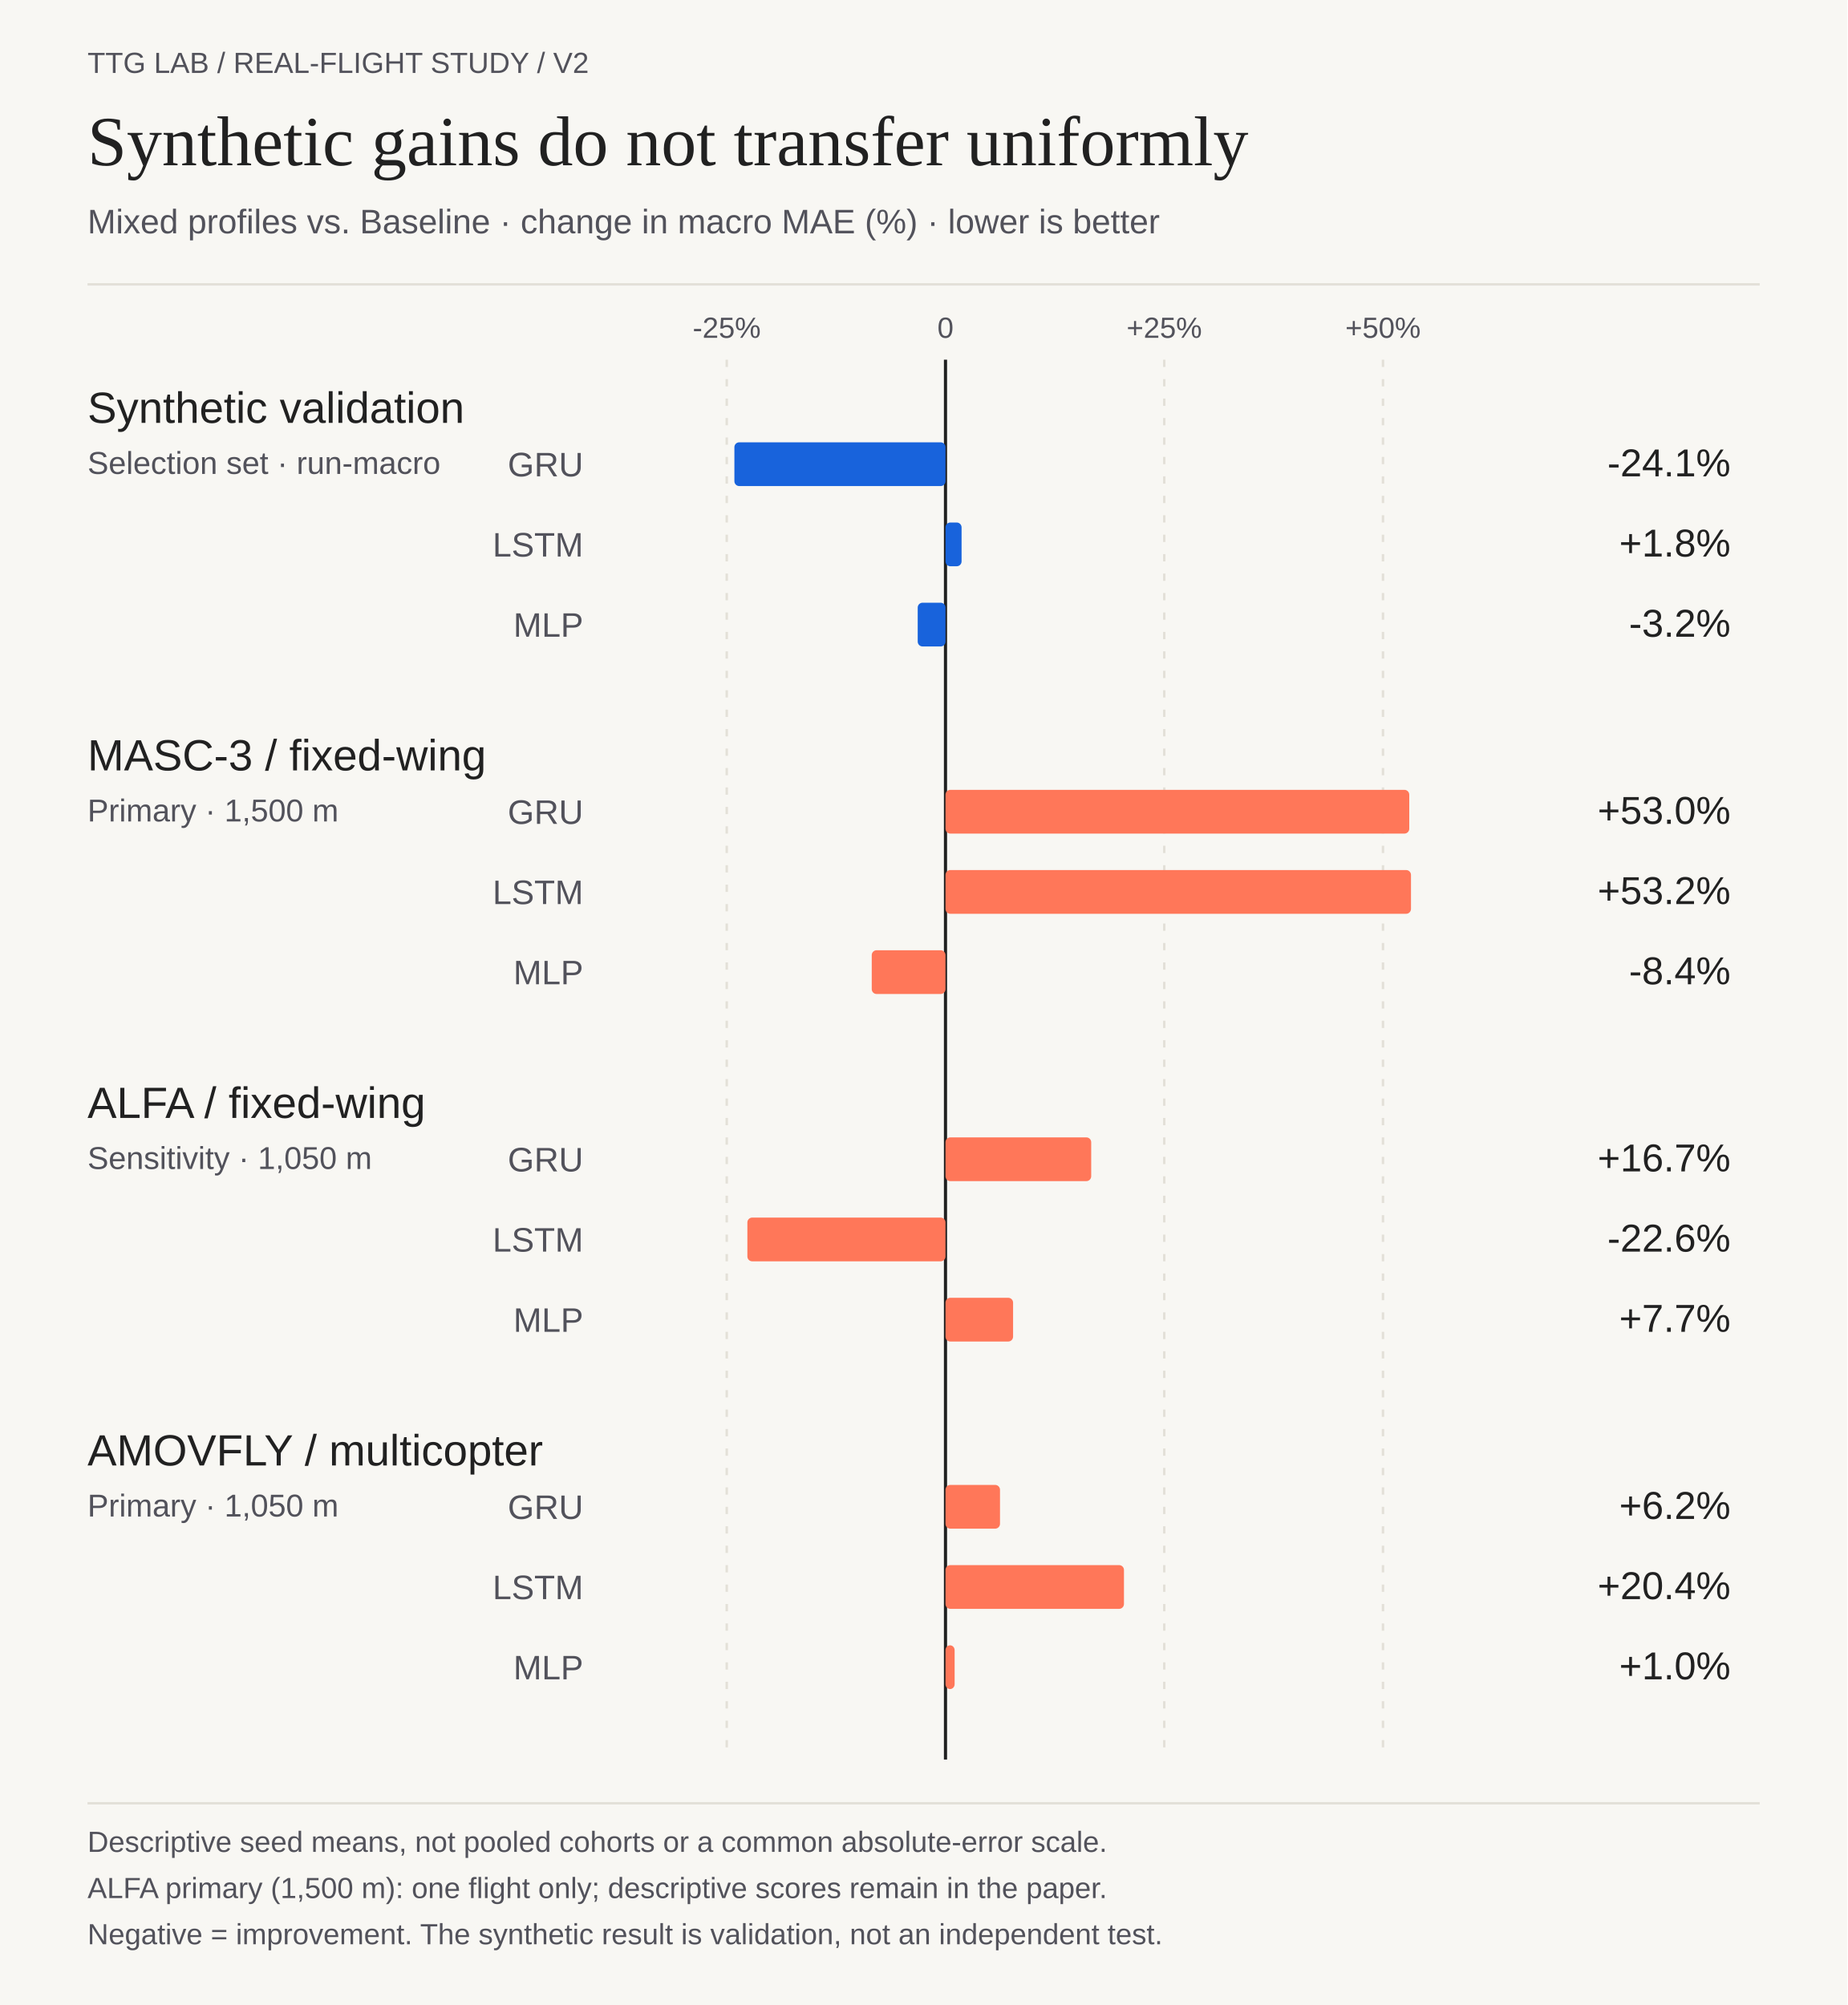
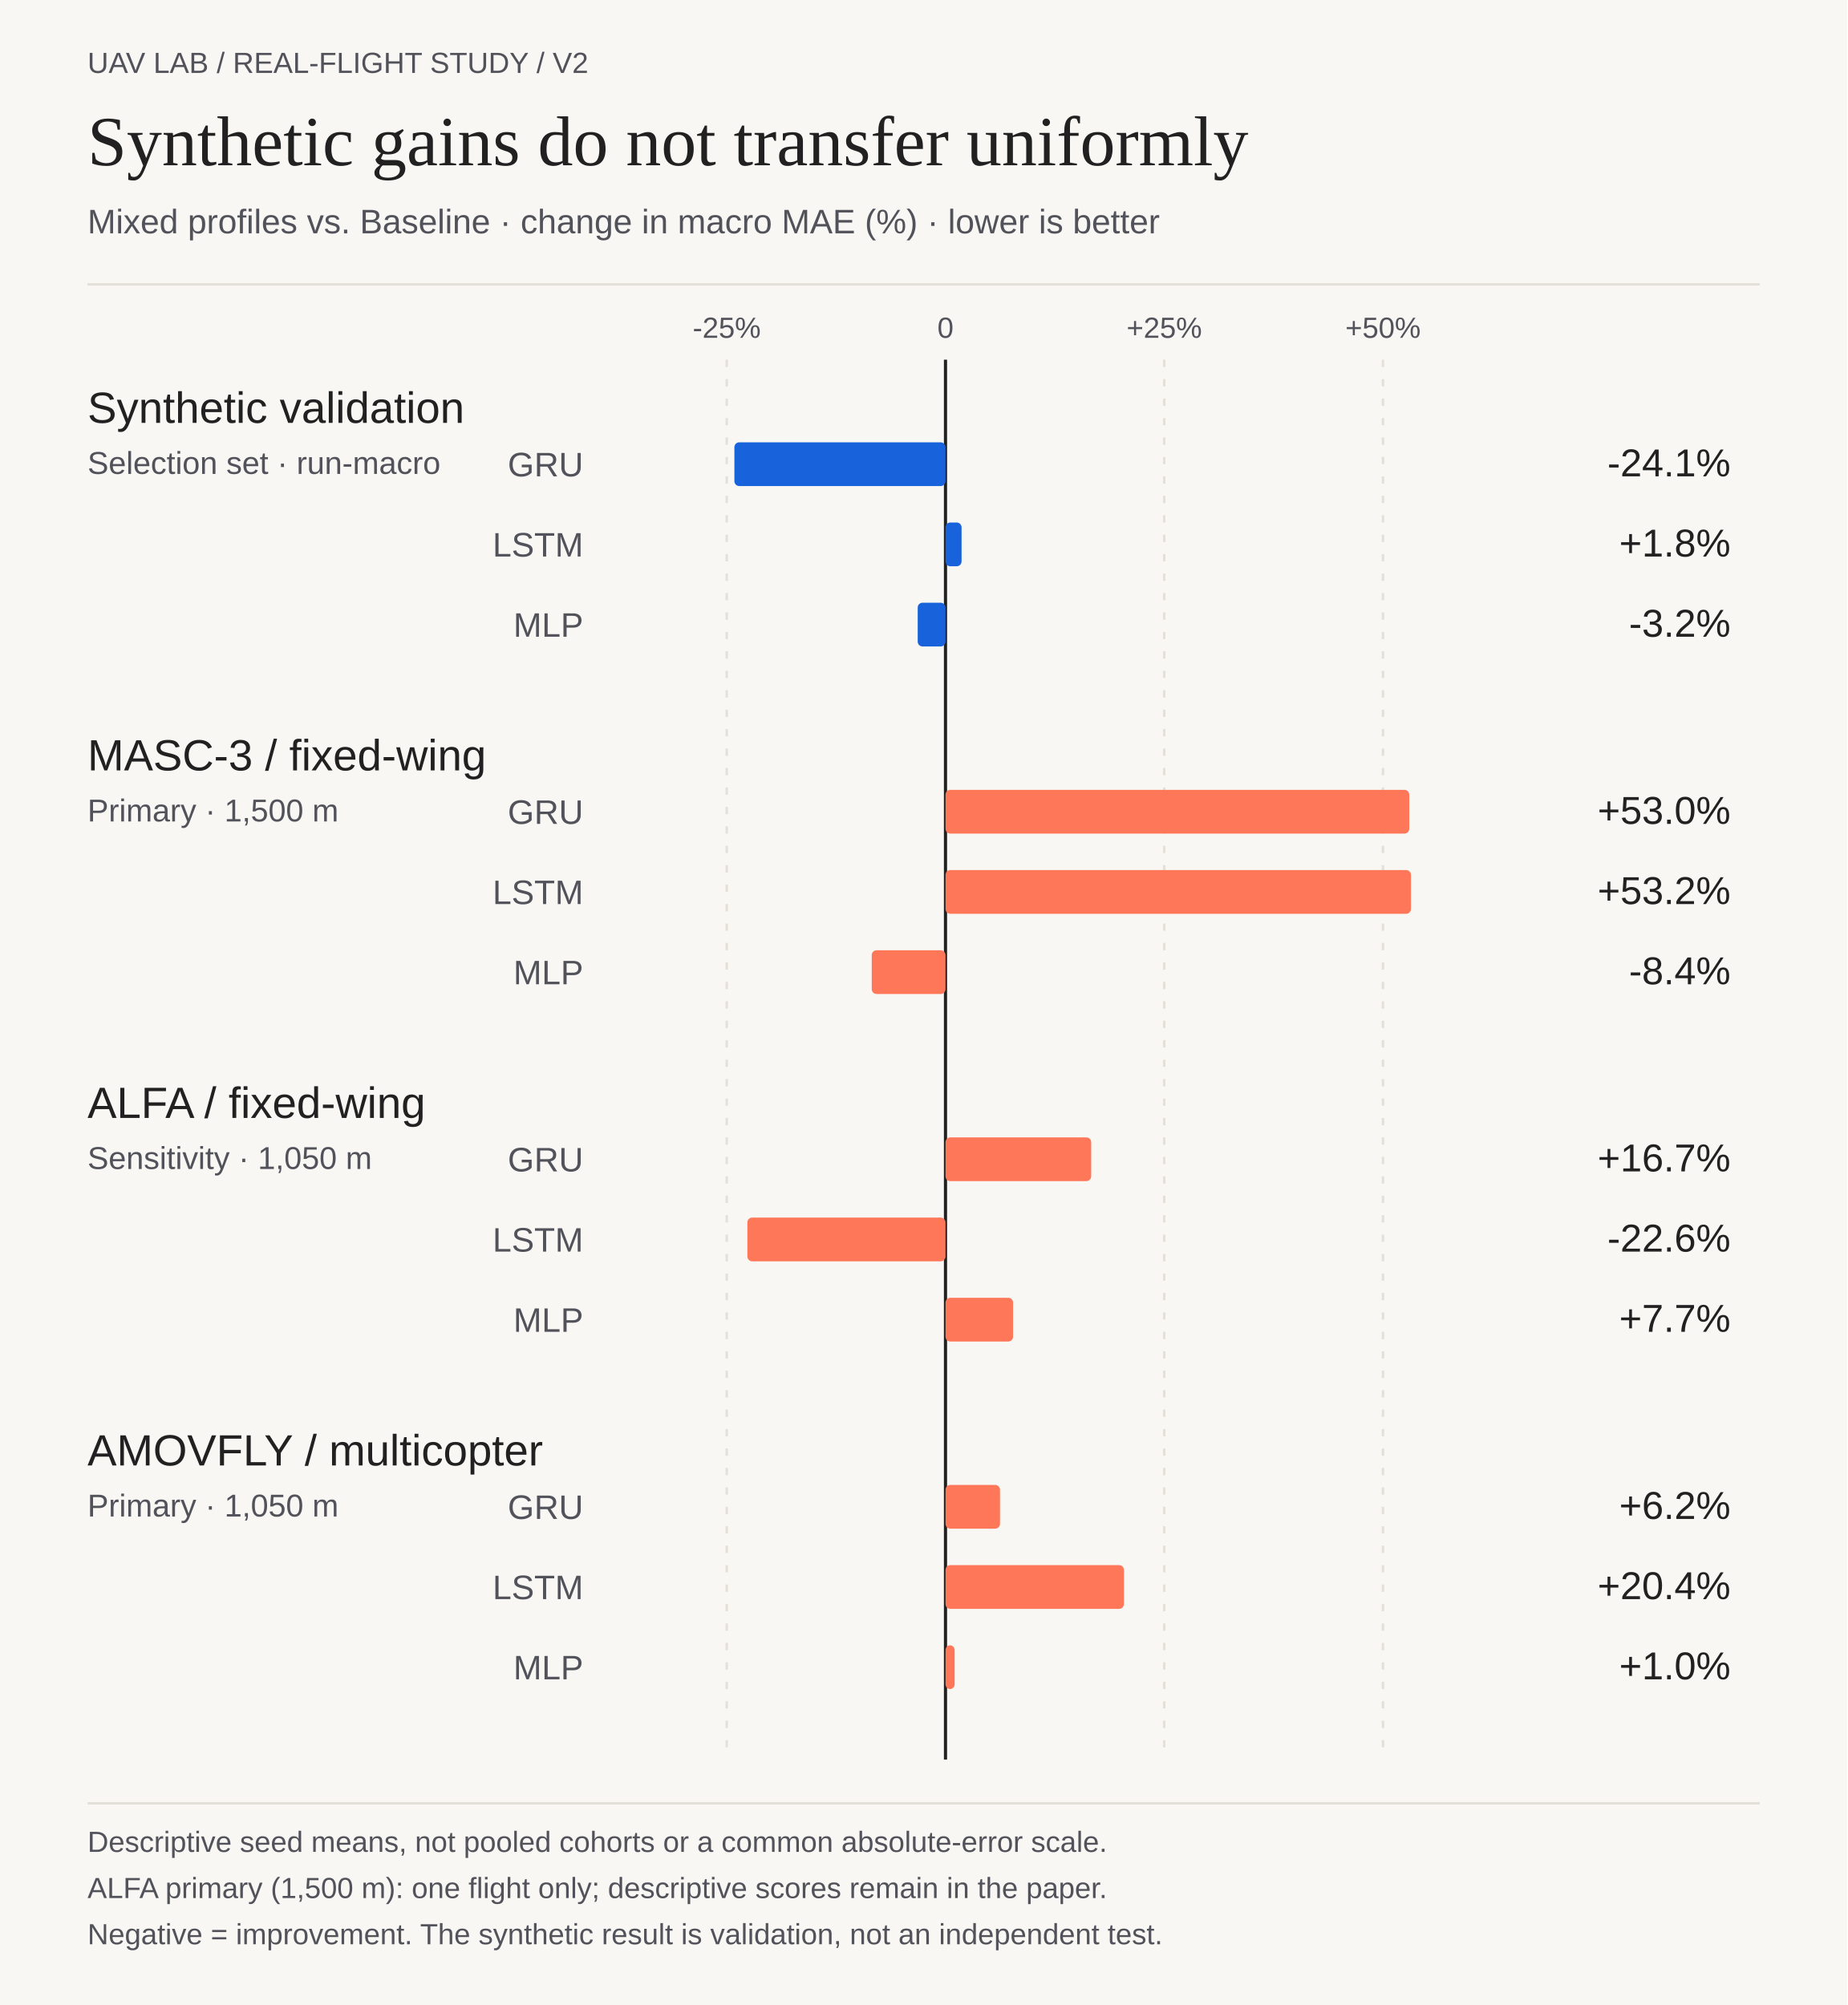
<svg xmlns="http://www.w3.org/2000/svg" width="760" height="825" viewBox="0 0 760 825" role="img" aria-labelledby="title desc">
  <style>text{font-family:Arial,"Apple SD Gothic Neo",sans-serif;font-variant-numeric:tabular-nums} .title{font-family:Georgia,"Times New Roman",serif}</style>
  <rect x="0.00" y="0.00" width="760.00" height="825.00" rx="0" fill="#f8f7f3" />
-   <text x="36.00" y="30.00" font-size="12" fill="#52525b" text-anchor="start" class="">TTG LAB  /  REAL-FLIGHT STUDY  /  V2</text>
+   <text x="36.00" y="30.00" font-size="12" fill="#52525b" text-anchor="start" class="">UAV LAB  /  REAL-FLIGHT STUDY  /  V2</text>
  <text x="36.00" y="68.00" font-size="29" fill="#212121" text-anchor="start" class="title">Synthetic gains do not transfer uniformly</text>
  <text x="36.00" y="96.00" font-size="14" fill="#52525b" text-anchor="start" class="">Mixed profiles vs. Baseline · change in macro MAE (%) · lower is better</text>
  <line x1="36.00" y1="117.00" x2="724.00" y2="117.00" stroke="#e3e0d8" stroke-width="1" stroke-dasharray="" />
  <line x1="299.00" y1="148.00" x2="299.00" y2="724.00" stroke="#e3e0d8" stroke-width="1" stroke-dasharray="3 5" />
  <text x="299.00" y="139.00" font-size="12" fill="#52525b" text-anchor="middle" class="">-25%</text>
  <line x1="389.00" y1="148.00" x2="389.00" y2="724.00" stroke="#212121" stroke-width="1.3" stroke-dasharray="" />
  <text x="389.00" y="139.00" font-size="12" fill="#52525b" text-anchor="middle" class="">0</text>
  <line x1="479.00" y1="148.00" x2="479.00" y2="724.00" stroke="#e3e0d8" stroke-width="1" stroke-dasharray="3 5" />
  <text x="479.00" y="139.00" font-size="12" fill="#52525b" text-anchor="middle" class="">+25%</text>
  <line x1="569.00" y1="148.00" x2="569.00" y2="724.00" stroke="#e3e0d8" stroke-width="1" stroke-dasharray="3 5" />
  <text x="569.00" y="139.00" font-size="12" fill="#52525b" text-anchor="middle" class="">+50%</text>
  <text x="36.00" y="174.00" font-size="18" fill="#212121" text-anchor="start" class="">Synthetic validation</text>
  <text x="36.00" y="195.00" font-size="13" fill="#52525b" text-anchor="start" class="">Selection set · run-macro</text>
  <text x="240.00" y="196.00" font-size="14" fill="#52525b" text-anchor="end" class="">GRU</text>
  <rect x="302.15" y="182.00" width="86.85" height="18.00" rx="2" fill="#1863dc" />
  <text x="712.00" y="196.00" font-size="16" fill="#212121" text-anchor="end" class="">-24.1%</text>
  <text x="240.00" y="229.00" font-size="14" fill="#52525b" text-anchor="end" class="">LSTM</text>
  <rect x="389.00" y="215.00" width="6.62" height="18.00" rx="2" fill="#1863dc" />
  <text x="712.00" y="229.00" font-size="16" fill="#212121" text-anchor="end" class="">+1.8%</text>
  <text x="240.00" y="262.00" font-size="14" fill="#52525b" text-anchor="end" class="">MLP</text>
  <rect x="377.57" y="248.00" width="11.43" height="18.00" rx="2" fill="#1863dc" />
  <text x="712.00" y="262.00" font-size="16" fill="#212121" text-anchor="end" class="">-3.2%</text>
  <text x="36.00" y="317.00" font-size="18" fill="#212121" text-anchor="start" class="">MASC-3 / fixed-wing</text>
  <text x="36.00" y="338.00" font-size="13" fill="#52525b" text-anchor="start" class="">Primary · 1,500 m</text>
  <text x="240.00" y="339.00" font-size="14" fill="#52525b" text-anchor="end" class="">GRU</text>
  <rect x="389.00" y="325.00" width="190.81" height="18.00" rx="2" fill="#ff7759" />
  <text x="712.00" y="339.00" font-size="16" fill="#212121" text-anchor="end" class="">+53.0%</text>
  <text x="240.00" y="372.00" font-size="14" fill="#52525b" text-anchor="end" class="">LSTM</text>
  <rect x="389.00" y="358.00" width="191.52" height="18.00" rx="2" fill="#ff7759" />
  <text x="712.00" y="372.00" font-size="16" fill="#212121" text-anchor="end" class="">+53.2%</text>
  <text x="240.00" y="405.00" font-size="14" fill="#52525b" text-anchor="end" class="">MLP</text>
  <rect x="358.66" y="391.00" width="30.34" height="18.00" rx="2" fill="#ff7759" />
  <text x="712.00" y="405.00" font-size="16" fill="#212121" text-anchor="end" class="">-8.4%</text>
  <text x="36.00" y="460.00" font-size="18" fill="#212121" text-anchor="start" class="">ALFA / fixed-wing</text>
  <text x="36.00" y="481.00" font-size="13" fill="#52525b" text-anchor="start" class="">Sensitivity · 1,050 m</text>
  <text x="240.00" y="482.00" font-size="14" fill="#52525b" text-anchor="end" class="">GRU</text>
  <rect x="389.00" y="468.00" width="59.95" height="18.00" rx="2" fill="#ff7759" />
  <text x="712.00" y="482.00" font-size="16" fill="#212121" text-anchor="end" class="">+16.7%</text>
  <text x="240.00" y="515.00" font-size="14" fill="#52525b" text-anchor="end" class="">LSTM</text>
  <rect x="307.49" y="501.00" width="81.51" height="18.00" rx="2" fill="#ff7759" />
  <text x="712.00" y="515.00" font-size="16" fill="#212121" text-anchor="end" class="">-22.6%</text>
  <text x="240.00" y="548.00" font-size="14" fill="#52525b" text-anchor="end" class="">MLP</text>
  <rect x="389.00" y="534.00" width="27.81" height="18.00" rx="2" fill="#ff7759" />
  <text x="712.00" y="548.00" font-size="16" fill="#212121" text-anchor="end" class="">+7.7%</text>
  <text x="36.00" y="603.00" font-size="18" fill="#212121" text-anchor="start" class="">AMOVFLY / multicopter</text>
  <text x="36.00" y="624.00" font-size="13" fill="#52525b" text-anchor="start" class="">Primary · 1,050 m</text>
  <text x="240.00" y="625.00" font-size="14" fill="#52525b" text-anchor="end" class="">GRU</text>
  <rect x="389.00" y="611.00" width="22.43" height="18.00" rx="2" fill="#ff7759" />
  <text x="712.00" y="625.00" font-size="16" fill="#212121" text-anchor="end" class="">+6.2%</text>
  <text x="240.00" y="658.00" font-size="14" fill="#52525b" text-anchor="end" class="">LSTM</text>
  <rect x="389.00" y="644.00" width="73.43" height="18.00" rx="2" fill="#ff7759" />
  <text x="712.00" y="658.00" font-size="16" fill="#212121" text-anchor="end" class="">+20.4%</text>
  <text x="240.00" y="691.00" font-size="14" fill="#52525b" text-anchor="end" class="">MLP</text>
  <rect x="389.00" y="677.00" width="3.76" height="18.00" rx="2" fill="#ff7759" />
  <text x="712.00" y="691.00" font-size="16" fill="#212121" text-anchor="end" class="">+1.0%</text>
  <line x1="36.00" y1="742.00" x2="724.00" y2="742.00" stroke="#e3e0d8" stroke-width="1" stroke-dasharray="" />
  <text x="36.00" y="762.00" font-size="12" fill="#52525b" text-anchor="start" class="">Descriptive seed means, not pooled cohorts or a common absolute-error scale.</text>
  <text x="36.00" y="781.00" font-size="12" fill="#52525b" text-anchor="start" class="">ALFA primary (1,500 m): one flight only; descriptive scores remain in the paper.</text>
  <text x="36.00" y="800.00" font-size="12" fill="#52525b" text-anchor="start" class="">Negative = improvement. The synthetic result is validation, not an independent test.</text>
</svg>
